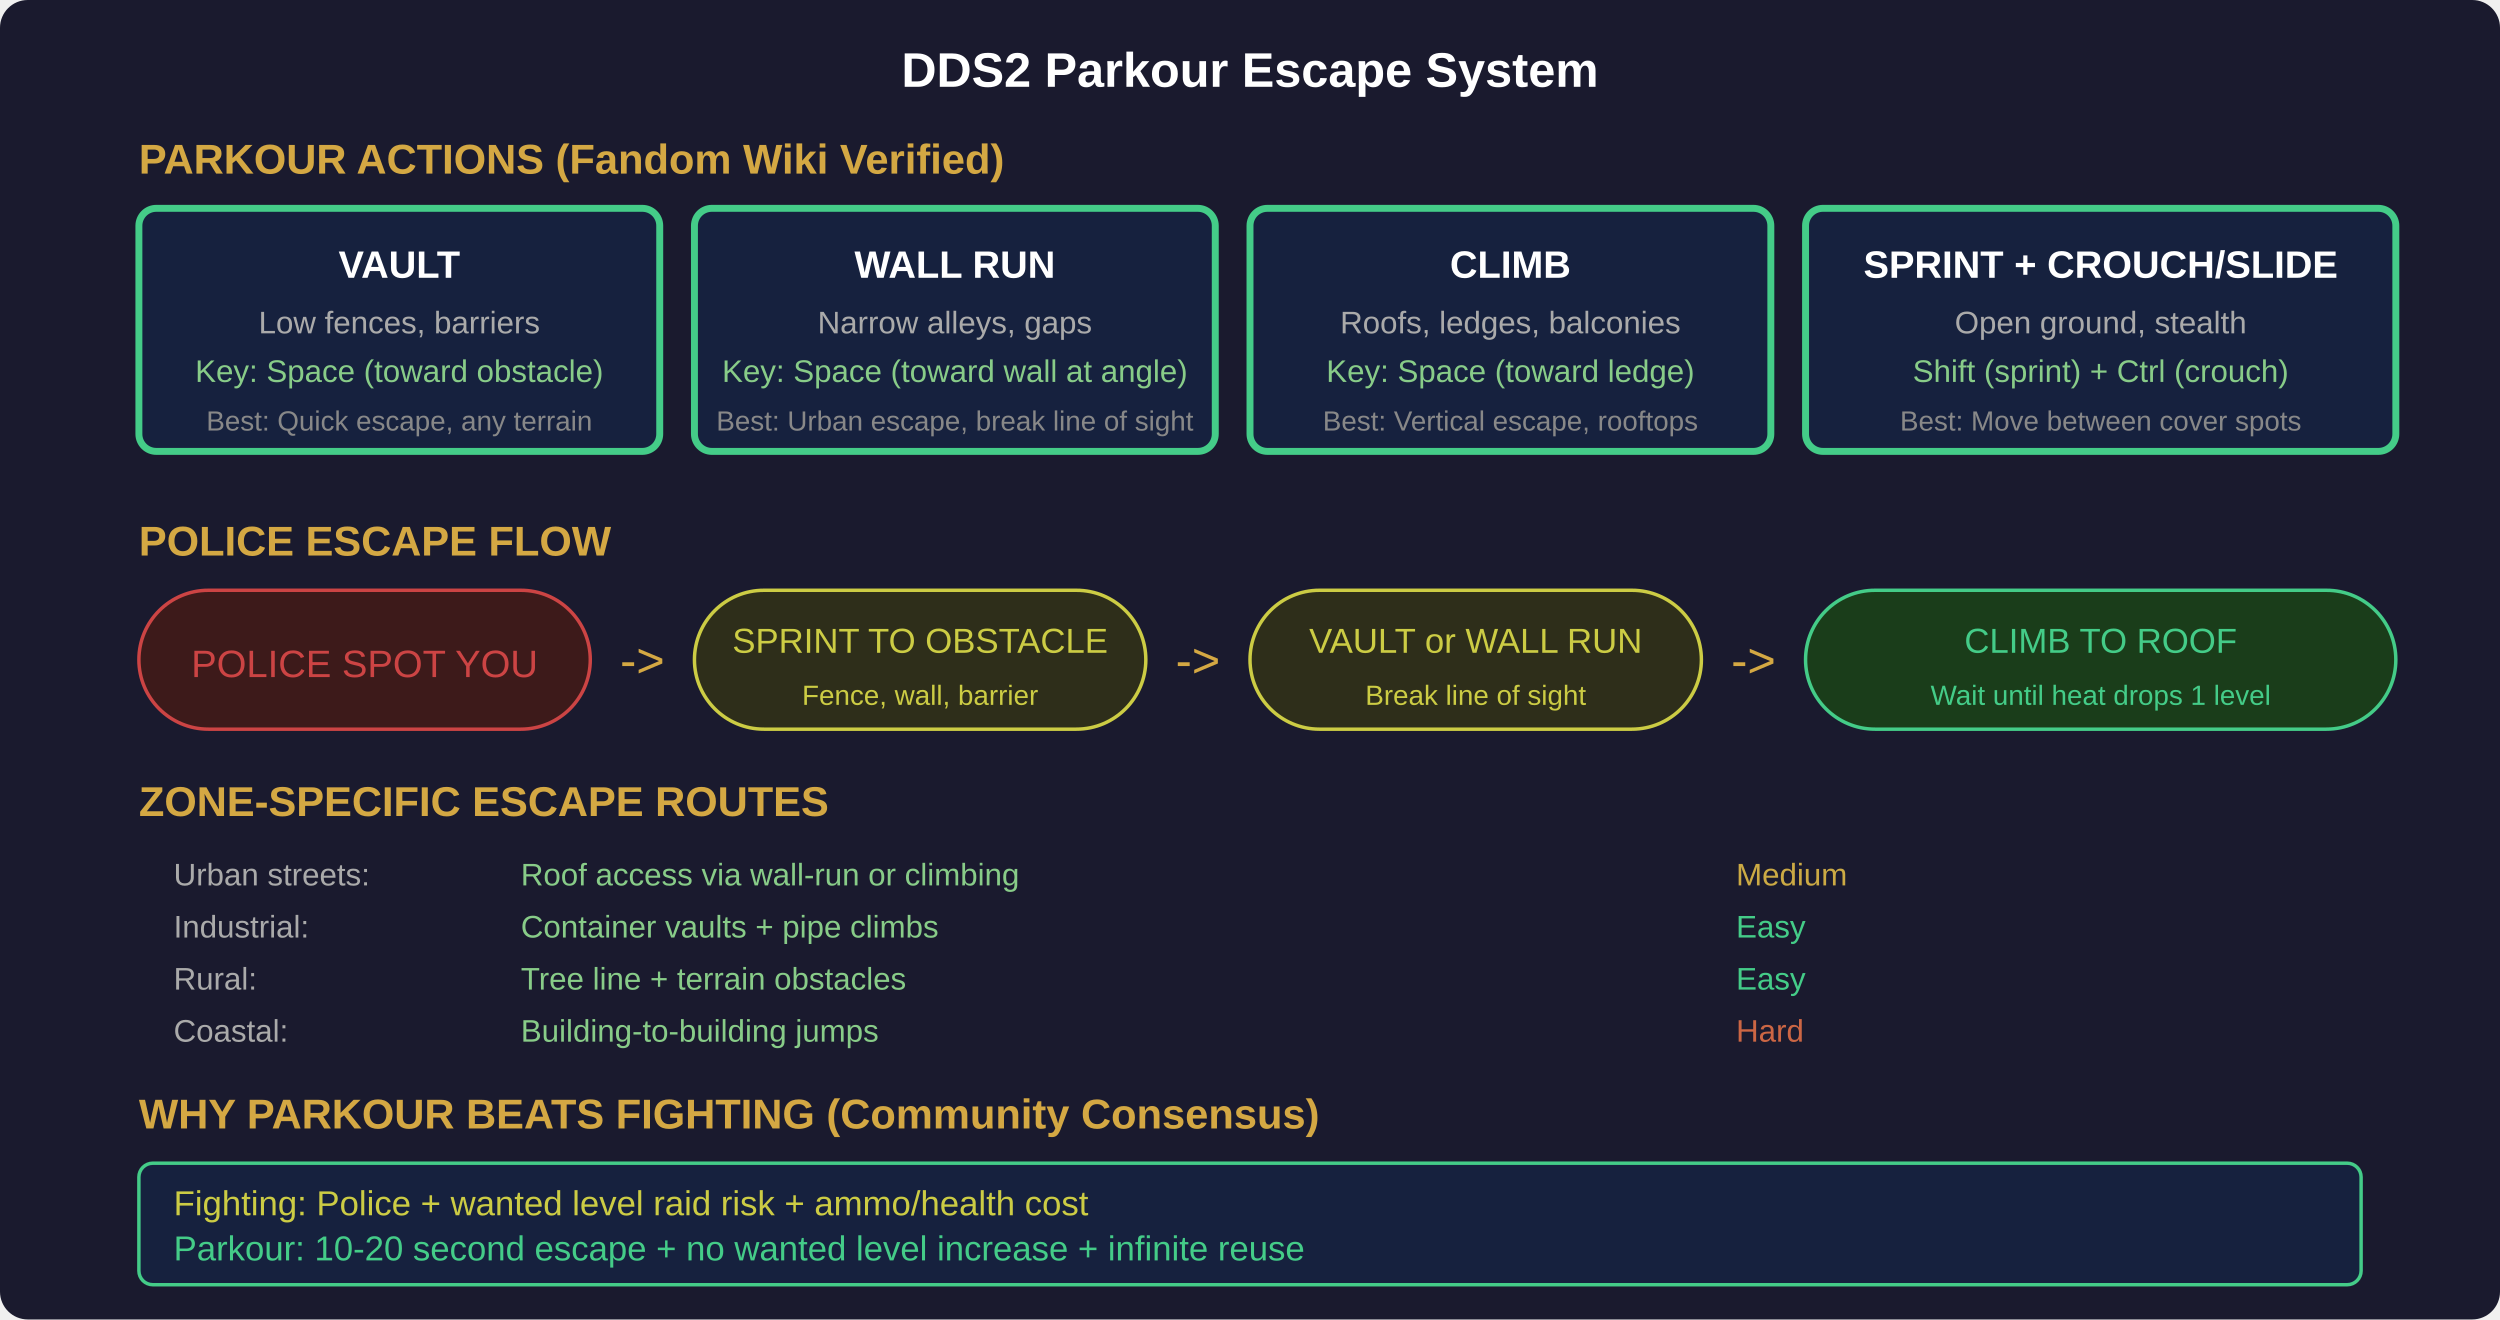
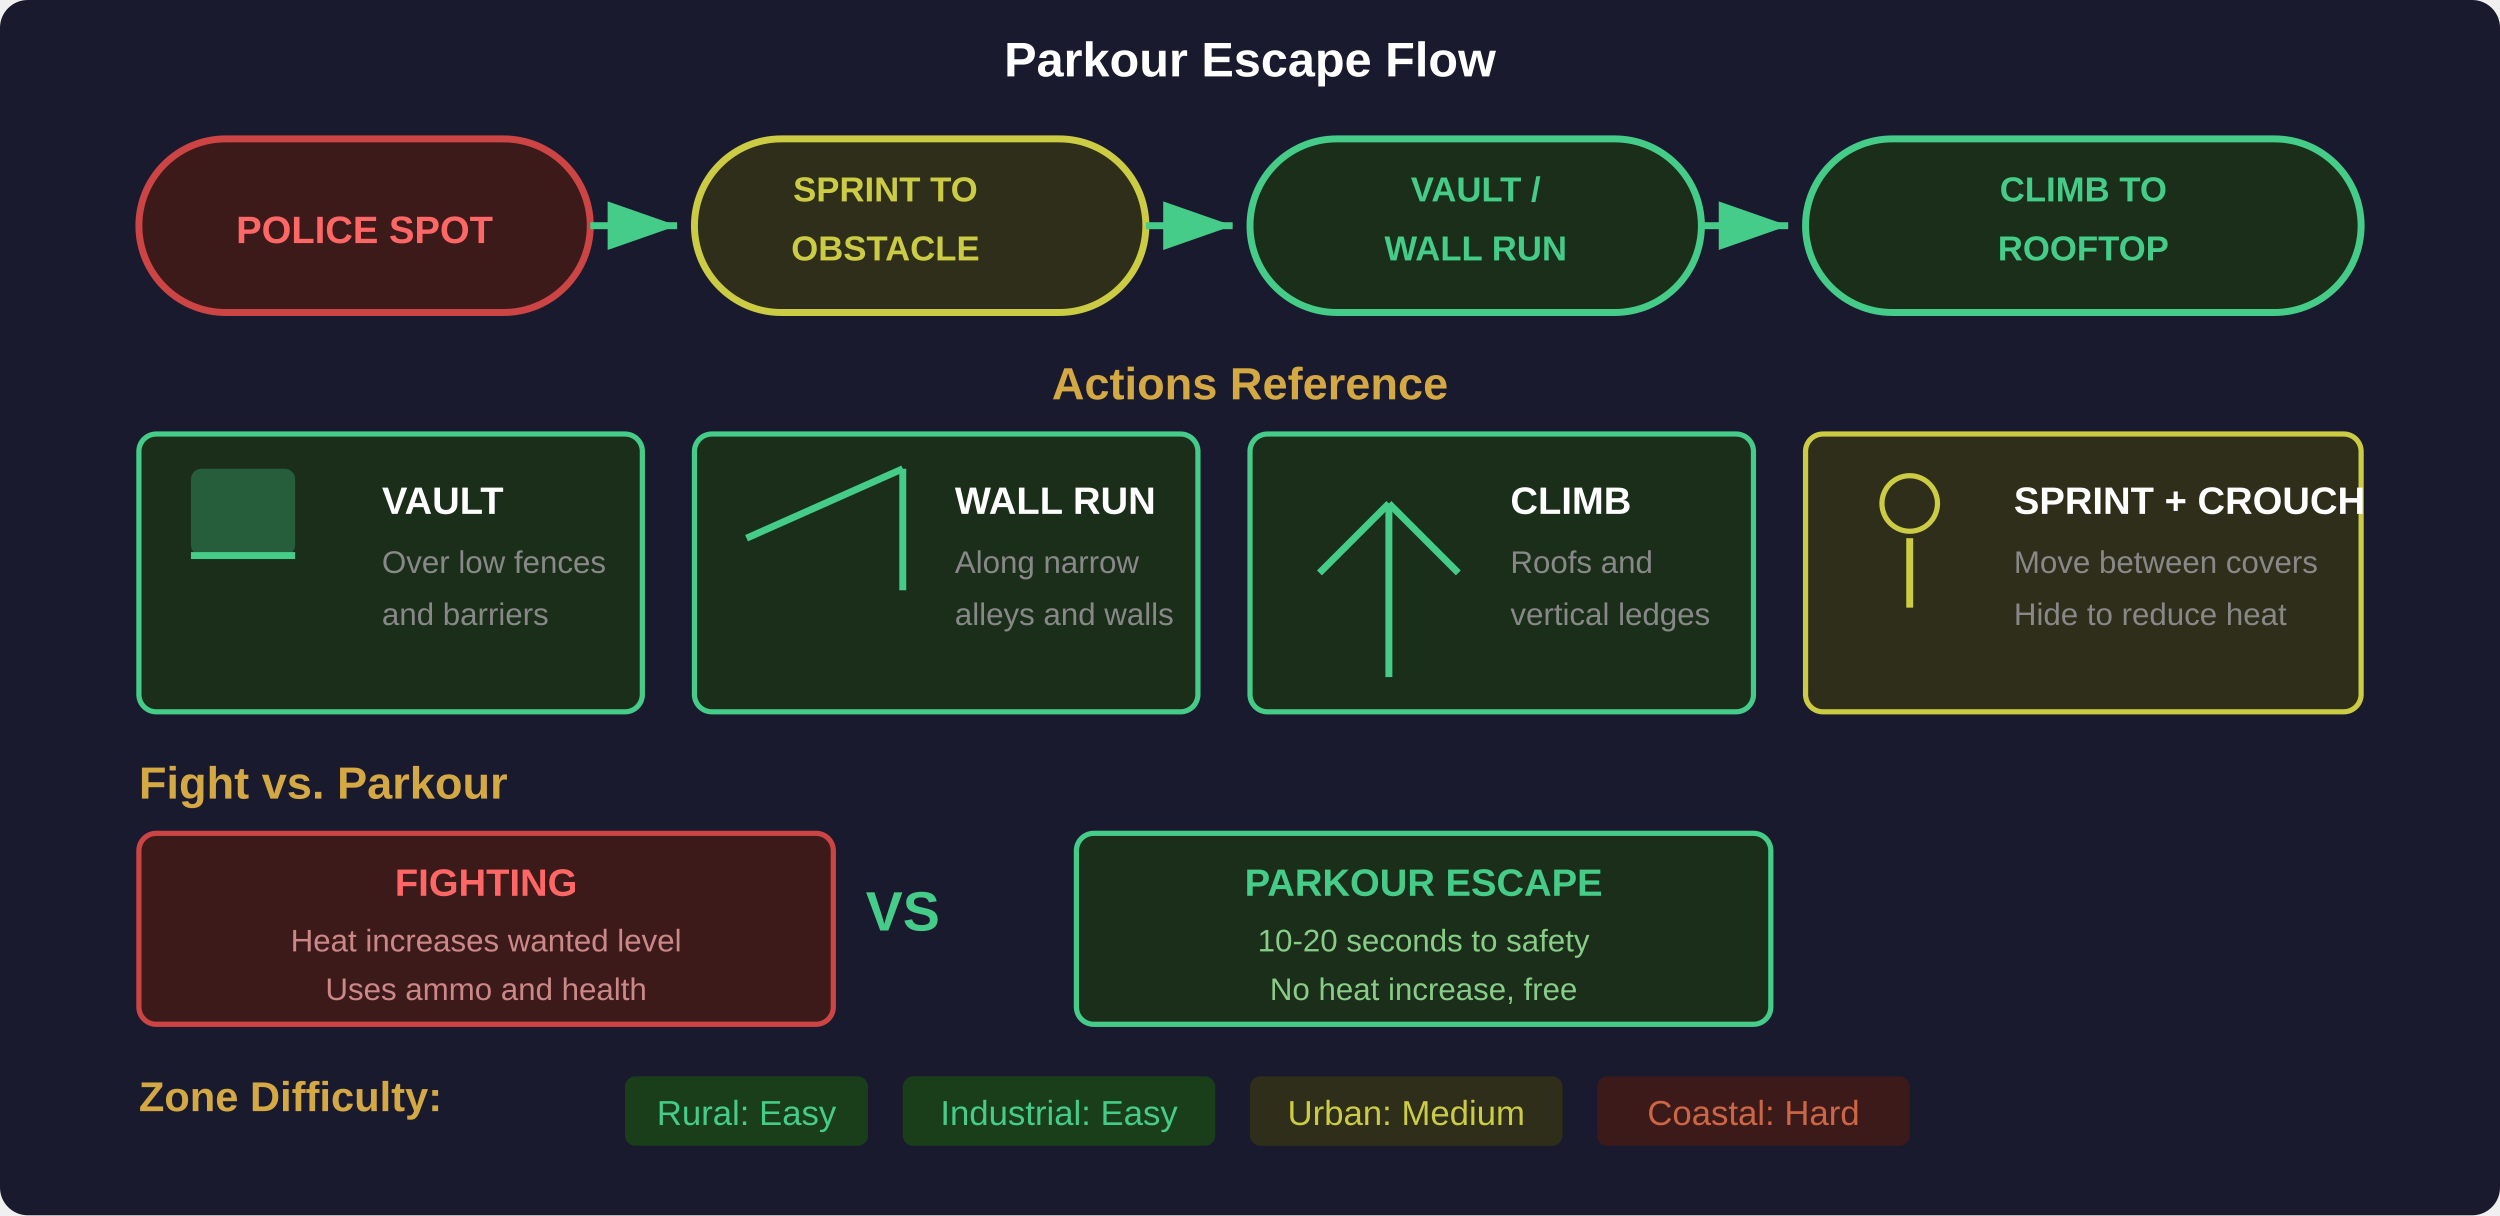
- <svg xmlns="http://www.w3.org/2000/svg" viewBox="0 0 720 380" width="720" height="380">
-   <rect width="720" height="380" fill="#1a1a2e" rx="8" />
-   <text x="360" y="25" text-anchor="middle" fill="#ffffff" font-family="Arial, sans-serif" font-size="14" font-weight="bold">DDS2 Parkour Escape System</text>
-   <text x="40" y="50" fill="#d4a843" font-family="Arial, sans-serif" font-size="12" font-weight="bold">PARKOUR ACTIONS (Fandom Wiki Verified)</text>
-   <rect x="40" y="60" width="150" height="70" rx="5" fill="#16213e" stroke="#44cc88" stroke-width="2" />
-   <text x="115" y="80" text-anchor="middle" fill="#ffffff" font-family="Arial, sans-serif" font-size="11" font-weight="bold">VAULT</text>
-   <text x="115" y="96" text-anchor="middle" fill="#aaaaaa" font-family="Arial, sans-serif" font-size="9">Low fences, barriers</text>
-   <text x="115" y="110" text-anchor="middle" fill="#88cc88" font-family="Arial, sans-serif" font-size="9">Key: Space (toward obstacle)</text>
-   <text x="115" y="124" text-anchor="middle" fill="#888888" font-family="Arial, sans-serif" font-size="8">Best: Quick escape, any terrain</text>
-   <rect x="200" y="60" width="150" height="70" rx="5" fill="#16213e" stroke="#44cc88" stroke-width="2" />
-   <text x="275" y="80" text-anchor="middle" fill="#ffffff" font-family="Arial, sans-serif" font-size="11" font-weight="bold">WALL RUN</text>
-   <text x="275" y="96" text-anchor="middle" fill="#aaaaaa" font-family="Arial, sans-serif" font-size="9">Narrow alleys, gaps</text>
-   <text x="275" y="110" text-anchor="middle" fill="#88cc88" font-family="Arial, sans-serif" font-size="9">Key: Space (toward wall at angle)</text>
-   <text x="275" y="124" text-anchor="middle" fill="#888888" font-family="Arial, sans-serif" font-size="8">Best: Urban escape, break line of sight</text>
-   <rect x="360" y="60" width="150" height="70" rx="5" fill="#16213e" stroke="#44cc88" stroke-width="2" />
-   <text x="435" y="80" text-anchor="middle" fill="#ffffff" font-family="Arial, sans-serif" font-size="11" font-weight="bold">CLIMB</text>
-   <text x="435" y="96" text-anchor="middle" fill="#aaaaaa" font-family="Arial, sans-serif" font-size="9">Roofs, ledges, balconies</text>
-   <text x="435" y="110" text-anchor="middle" fill="#88cc88" font-family="Arial, sans-serif" font-size="9">Key: Space (toward ledge)</text>
-   <text x="435" y="124" text-anchor="middle" fill="#888888" font-family="Arial, sans-serif" font-size="8">Best: Vertical escape, rooftops</text>
-   <rect x="520" y="60" width="170" height="70" rx="5" fill="#16213e" stroke="#44cc88" stroke-width="2" />
-   <text x="605" y="80" text-anchor="middle" fill="#ffffff" font-family="Arial, sans-serif" font-size="11" font-weight="bold">SPRINT + CROUCH/SLIDE</text>
-   <text x="605" y="96" text-anchor="middle" fill="#aaaaaa" font-family="Arial, sans-serif" font-size="9">Open ground, stealth</text>
-   <text x="605" y="110" text-anchor="middle" fill="#88cc88" font-family="Arial, sans-serif" font-size="9">Shift (sprint) + Ctrl (crouch)</text>
-   <text x="605" y="124" text-anchor="middle" fill="#888888" font-family="Arial, sans-serif" font-size="8">Best: Move between cover spots</text>
-   <text x="40" y="160" fill="#d4a843" font-family="Arial, sans-serif" font-size="12" font-weight="bold">POLICE ESCAPE FLOW</text>
-   <rect x="40" y="170" width="130" height="40" rx="20" fill="#3d1a1a" stroke="#cc4444" stroke-width="1" />
-   <text x="105" y="195" text-anchor="middle" fill="#cc4444" font-family="Arial, sans-serif" font-size="11">POLICE SPOT YOU</text>
-   <text x="185" y="195" text-anchor="middle" fill="#d4a843" font-family="Arial, sans-serif" font-size="14">-&gt;</text>
-   <rect x="200" y="170" width="130" height="40" rx="20" fill="#2e2e1a" stroke="#cccc44" stroke-width="1" />
-   <text x="265" y="188" text-anchor="middle" fill="#cccc44" font-family="Arial, sans-serif" font-size="10">SPRINT TO OBSTACLE</text>
-   <text x="265" y="203" text-anchor="middle" fill="#cccc44" font-family="Arial, sans-serif" font-size="8">Fence, wall, barrier</text>
-   <text x="345" y="195" text-anchor="middle" fill="#d4a843" font-family="Arial, sans-serif" font-size="14">-&gt;</text>
-   <rect x="360" y="170" width="130" height="40" rx="20" fill="#2e2e1a" stroke="#cccc44" stroke-width="1" />
-   <text x="425" y="188" text-anchor="middle" fill="#cccc44" font-family="Arial, sans-serif" font-size="10">VAULT or WALL RUN</text>
-   <text x="425" y="203" text-anchor="middle" fill="#cccc44" font-family="Arial, sans-serif" font-size="8">Break line of sight</text>
-   <text x="505" y="195" text-anchor="middle" fill="#d4a843" font-family="Arial, sans-serif" font-size="14">-&gt;</text>
-   <rect x="520" y="170" width="170" height="40" rx="20" fill="#1a3d1a" stroke="#44cc88" stroke-width="1" />
-   <text x="605" y="188" text-anchor="middle" fill="#44cc88" font-family="Arial, sans-serif" font-size="10">CLIMB TO ROOF</text>
-   <text x="605" y="203" text-anchor="middle" fill="#44cc88" font-family="Arial, sans-serif" font-size="8">Wait until heat drops 1 level</text>
-   <text x="40" y="235" fill="#d4a843" font-family="Arial, sans-serif" font-size="12" font-weight="bold">ZONE-SPECIFIC ESCAPE ROUTES</text>
- 
-   | Zone | Best Route | Difficulty |
-   |------|-----------|-----------|
-   <text x="50" y="255" fill="#aaaaaa" font-family="Arial, sans-serif" font-size="9">Urban streets:</text>
-   <text x="150" y="255" fill="#88cc88" font-family="Arial, sans-serif" font-size="9">Roof access via wall-run or climbing</text>
-   <text x="500" y="255" fill="#ccaa44" font-family="Arial, sans-serif" font-size="9">Medium</text>
-   <text x="50" y="270" fill="#aaaaaa" font-family="Arial, sans-serif" font-size="9">Industrial:</text>
-   <text x="150" y="270" fill="#88cc88" font-family="Arial, sans-serif" font-size="9">Container vaults + pipe climbs</text>
-   <text x="500" y="270" fill="#44cc88" font-family="Arial, sans-serif" font-size="9">Easy</text>
-   <text x="50" y="285" fill="#aaaaaa" font-family="Arial, sans-serif" font-size="9">Rural:</text>
-   <text x="150" y="285" fill="#88cc88" font-family="Arial, sans-serif" font-size="9">Tree line + terrain obstacles</text>
-   <text x="500" y="285" fill="#44cc88" font-family="Arial, sans-serif" font-size="9">Easy</text>
-   <text x="50" y="300" fill="#aaaaaa" font-family="Arial, sans-serif" font-size="9">Coastal:</text>
-   <text x="150" y="300" fill="#88cc88" font-family="Arial, sans-serif" font-size="9">Building-to-building jumps</text>
-   <text x="500" y="300" fill="#cc6644" font-family="Arial, sans-serif" font-size="9">Hard</text>
-   <text x="40" y="325" fill="#d4a843" font-family="Arial, sans-serif" font-size="12" font-weight="bold">WHY PARKOUR BEATS FIGHTING (Community Consensus)</text>
-   <rect x="40" y="335" width="640" height="35" rx="4" fill="#16213e" stroke="#44cc88" stroke-width="1" />
-   <text x="50" y="350" fill="#cccc44" font-family="Arial, sans-serif" font-size="10">Fighting: Police + wanted level raid risk + ammo/health cost</text>
-   <text x="50" y="363" fill="#44cc88" font-family="Arial, sans-serif" font-size="10">Parkour: 10-20 second escape + no wanted level increase + infinite reuse</text>
+ <svg xmlns="http://www.w3.org/2000/svg" viewBox="0 0 720 350" width="720" height="350">
+   <defs>
+     <marker id="arrow" markerWidth="10" markerHeight="7" refX="10" refY="3.5" orient="auto">
+       <polygon points="0 0, 10 3.5, 0 7" fill="#44cc88" />
+     </marker>
+   </defs>
+   <rect width="720" height="350" fill="#1a1a2e" rx="8" />
+   <text x="360" y="22" text-anchor="middle" fill="#ffffff" font-family="Arial, sans-serif" font-size="14" font-weight="bold">Parkour Escape Flow</text>
+   <rect x="40" y="40" width="130" height="50" rx="25" fill="#3d1a1a" stroke="#cc4444" stroke-width="2" />
+   <text x="105" y="70" text-anchor="middle" fill="#ff6666" font-family="Arial, sans-serif" font-size="11" font-weight="bold">POLICE SPOT</text>
+   <line x1="170" y1="65" x2="195" y2="65" stroke="#44cc88" stroke-width="2" marker-end="url(#arrow)" />
+   <rect x="200" y="40" width="130" height="50" rx="25" fill="#2e2e1a" stroke="#cccc44" stroke-width="2" />
+   <text x="255" y="58" text-anchor="middle" fill="#cccc44" font-family="Arial, sans-serif" font-size="10" font-weight="bold">SPRINT TO</text>
+   <text x="255" y="75" text-anchor="middle" fill="#cccc44" font-family="Arial, sans-serif" font-size="10" font-weight="bold">OBSTACLE</text>
+   <line x1="330" y1="65" x2="355" y2="65" stroke="#44cc88" stroke-width="2" marker-end="url(#arrow)" />
+   <rect x="360" y="40" width="130" height="50" rx="25" fill="#1a2e1a" stroke="#44cc88" stroke-width="2" />
+   <text x="425" y="58" text-anchor="middle" fill="#44cc88" font-family="Arial, sans-serif" font-size="10" font-weight="bold">VAULT /</text>
+   <text x="425" y="75" text-anchor="middle" fill="#44cc88" font-family="Arial, sans-serif" font-size="10" font-weight="bold">WALL RUN</text>
+   <line x1="490" y1="65" x2="515" y2="65" stroke="#44cc88" stroke-width="2" marker-end="url(#arrow)" />
+   <rect x="520" y="40" width="160" height="50" rx="25" fill="#1a2e1a" stroke="#44cc88" stroke-width="2" />
+   <text x="600" y="58" text-anchor="middle" fill="#44cc88" font-family="Arial, sans-serif" font-size="10" font-weight="bold">CLIMB TO</text>
+   <text x="600" y="75" text-anchor="middle" fill="#44cc88" font-family="Arial, sans-serif" font-size="10" font-weight="bold">ROOFTOP</text>
+   <text x="360" y="115" text-anchor="middle" fill="#d4a843" font-family="Arial, sans-serif" font-size="13" font-weight="bold">Actions Reference</text>
+   <rect x="40" y="125" width="145" height="80" rx="5" fill="#1a2e1a" stroke="#44cc88" stroke-width="1.5" />
+   <rect x="55" y="135" width="30" height="25" rx="3" fill="#44cc88" opacity="0.3" />
+   <line x1="55" y1="160" x2="85" y2="160" stroke="#44cc88" stroke-width="2" />
+   <text x="110" y="148" fill="#ffffff" font-family="Arial, sans-serif" font-size="11" font-weight="bold">VAULT</text>
+   <text x="110" y="165" fill="#888888" font-family="Arial, sans-serif" font-size="9">Over low fences</text>
+   <text x="110" y="180" fill="#888888" font-family="Arial, sans-serif" font-size="9">and barriers</text>
+   <rect x="200" y="125" width="145" height="80" rx="5" fill="#1a2e1a" stroke="#44cc88" stroke-width="1.5" />
+   <line x1="215" y1="155" x2="260" y2="135" stroke="#44cc88" stroke-width="2" />
+   <line x1="260" y1="135" x2="260" y2="170" stroke="#44cc88" stroke-width="2" />
+   <text x="275" y="148" fill="#ffffff" font-family="Arial, sans-serif" font-size="11" font-weight="bold">WALL RUN</text>
+   <text x="275" y="165" fill="#888888" font-family="Arial, sans-serif" font-size="9">Along narrow</text>
+   <text x="275" y="180" fill="#888888" font-family="Arial, sans-serif" font-size="9">alleys and walls</text>
+   <rect x="360" y="125" width="145" height="80" rx="5" fill="#1a2e1a" stroke="#44cc88" stroke-width="1.5" />
+   <line x1="400" y1="195" x2="400" y2="145" stroke="#44cc88" stroke-width="2" />
+   <line x1="380" y1="165" x2="400" y2="145" stroke="#44cc88" stroke-width="2" />
+   <line x1="400" y1="145" x2="420" y2="165" stroke="#44cc88" stroke-width="2" />
+   <text x="435" y="148" fill="#ffffff" font-family="Arial, sans-serif" font-size="11" font-weight="bold">CLIMB</text>
+   <text x="435" y="165" fill="#888888" font-family="Arial, sans-serif" font-size="9">Roofs and</text>
+   <text x="435" y="180" fill="#888888" font-family="Arial, sans-serif" font-size="9">vertical ledges</text>
+   <rect x="520" y="125" width="160" height="80" rx="5" fill="#2e2e1a" stroke="#cccc44" stroke-width="1.5" />
+   <line x1="550" y1="155" x2="550" y2="175" stroke="#cccc44" stroke-width="2" />
+   <circle cx="550" cy="145" r="8" fill="none" stroke="#cccc44" stroke-width="1.5" />
+   <text x="580" y="148" fill="#ffffff" font-family="Arial, sans-serif" font-size="11" font-weight="bold">SPRINT + CROUCH</text>
+   <text x="580" y="165" fill="#888888" font-family="Arial, sans-serif" font-size="9">Move between covers</text>
+   <text x="580" y="180" fill="#888888" font-family="Arial, sans-serif" font-size="9">Hide to reduce heat</text>
+   <text x="40" y="230" fill="#d4a843" font-family="Arial, sans-serif" font-size="13" font-weight="bold">Fight vs. Parkour</text>
+   <rect x="40" y="240" width="200" height="55" rx="5" fill="#3d1a1a" stroke="#cc4444" stroke-width="1.5" />
+   <text x="140" y="258" text-anchor="middle" fill="#ff6666" font-family="Arial, sans-serif" font-size="11" font-weight="bold">FIGHTING</text>
+   <text x="140" y="274" text-anchor="middle" fill="#cc8888" font-family="Arial, sans-serif" font-size="9">Heat increases  wanted level</text>
+   <text x="140" y="288" text-anchor="middle" fill="#cc8888" font-family="Arial, sans-serif" font-size="9">Uses ammo and health</text>
+   <text x="260" y="268" text-anchor="middle" fill="#44cc88" font-family="Arial, sans-serif" font-size="16" font-weight="bold">VS</text>
+   <rect x="310" y="240" width="200" height="55" rx="5" fill="#1a2e1a" stroke="#44cc88" stroke-width="1.5" />
+   <text x="410" y="258" text-anchor="middle" fill="#44cc88" font-family="Arial, sans-serif" font-size="11" font-weight="bold">PARKOUR ESCAPE</text>
+   <text x="410" y="274" text-anchor="middle" fill="#88cc88" font-family="Arial, sans-serif" font-size="9">10-20 seconds to safety</text>
+   <text x="410" y="288" text-anchor="middle" fill="#88cc88" font-family="Arial, sans-serif" font-size="9">No heat increase, free</text>
+   <text x="40" y="320" fill="#d4a843" font-family="Arial, sans-serif" font-size="12" font-weight="bold">Zone Difficulty:</text>
+   <rect x="180" y="310" width="70" height="20" rx="3" fill="#1a3d1a" />
+   <text x="215" y="324" text-anchor="middle" fill="#44cc88" font-family="Arial, sans-serif" font-size="10">Rural: Easy</text>
+   <rect x="260" y="310" width="90" height="20" rx="3" fill="#1a3d1a" />
+   <text x="305" y="324" text-anchor="middle" fill="#44cc88" font-family="Arial, sans-serif" font-size="10">Industrial: Easy</text>
+   <rect x="360" y="310" width="90" height="20" rx="3" fill="#2e2e1a" />
+   <text x="405" y="324" text-anchor="middle" fill="#cccc44" font-family="Arial, sans-serif" font-size="10">Urban: Medium</text>
+   <rect x="460" y="310" width="90" height="20" rx="3" fill="#3d1a1a" />
+   <text x="505" y="324" text-anchor="middle" fill="#cc6644" font-family="Arial, sans-serif" font-size="10">Coastal: Hard</text>
</svg>
